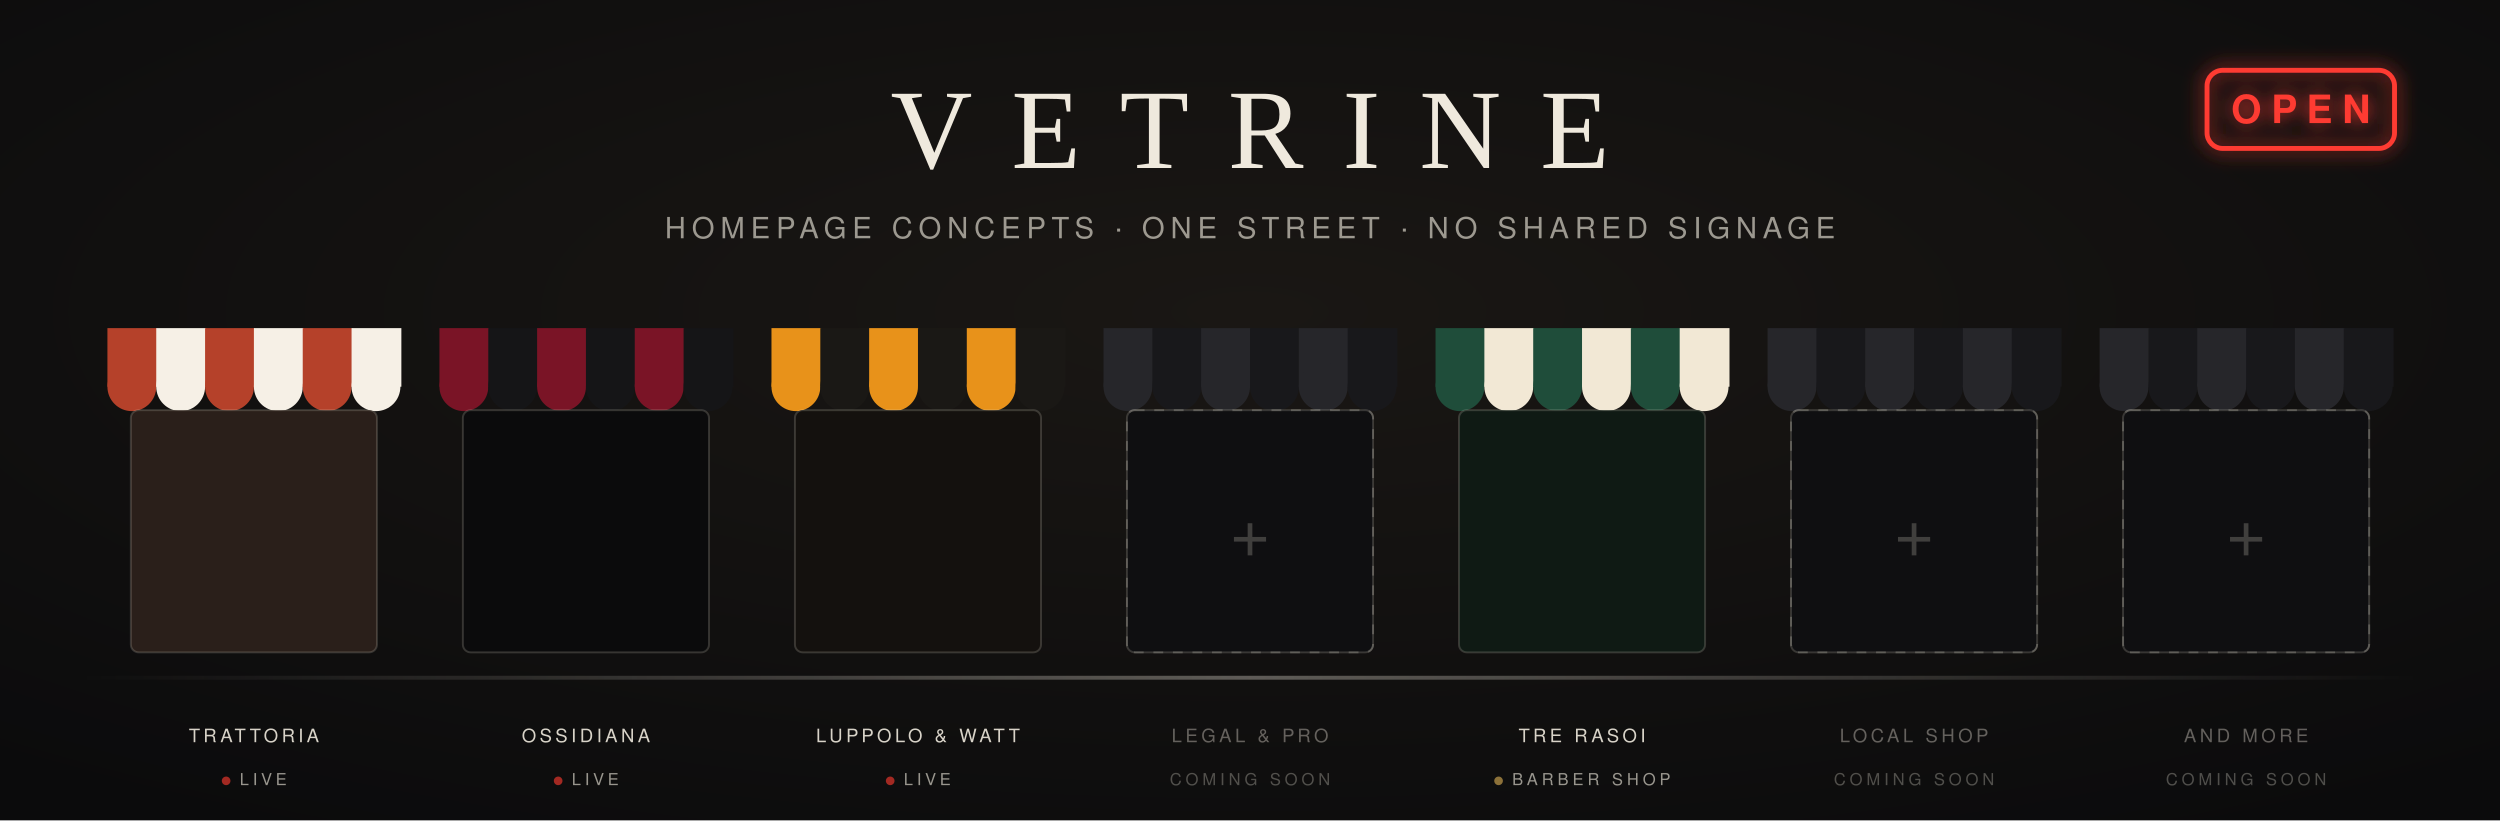
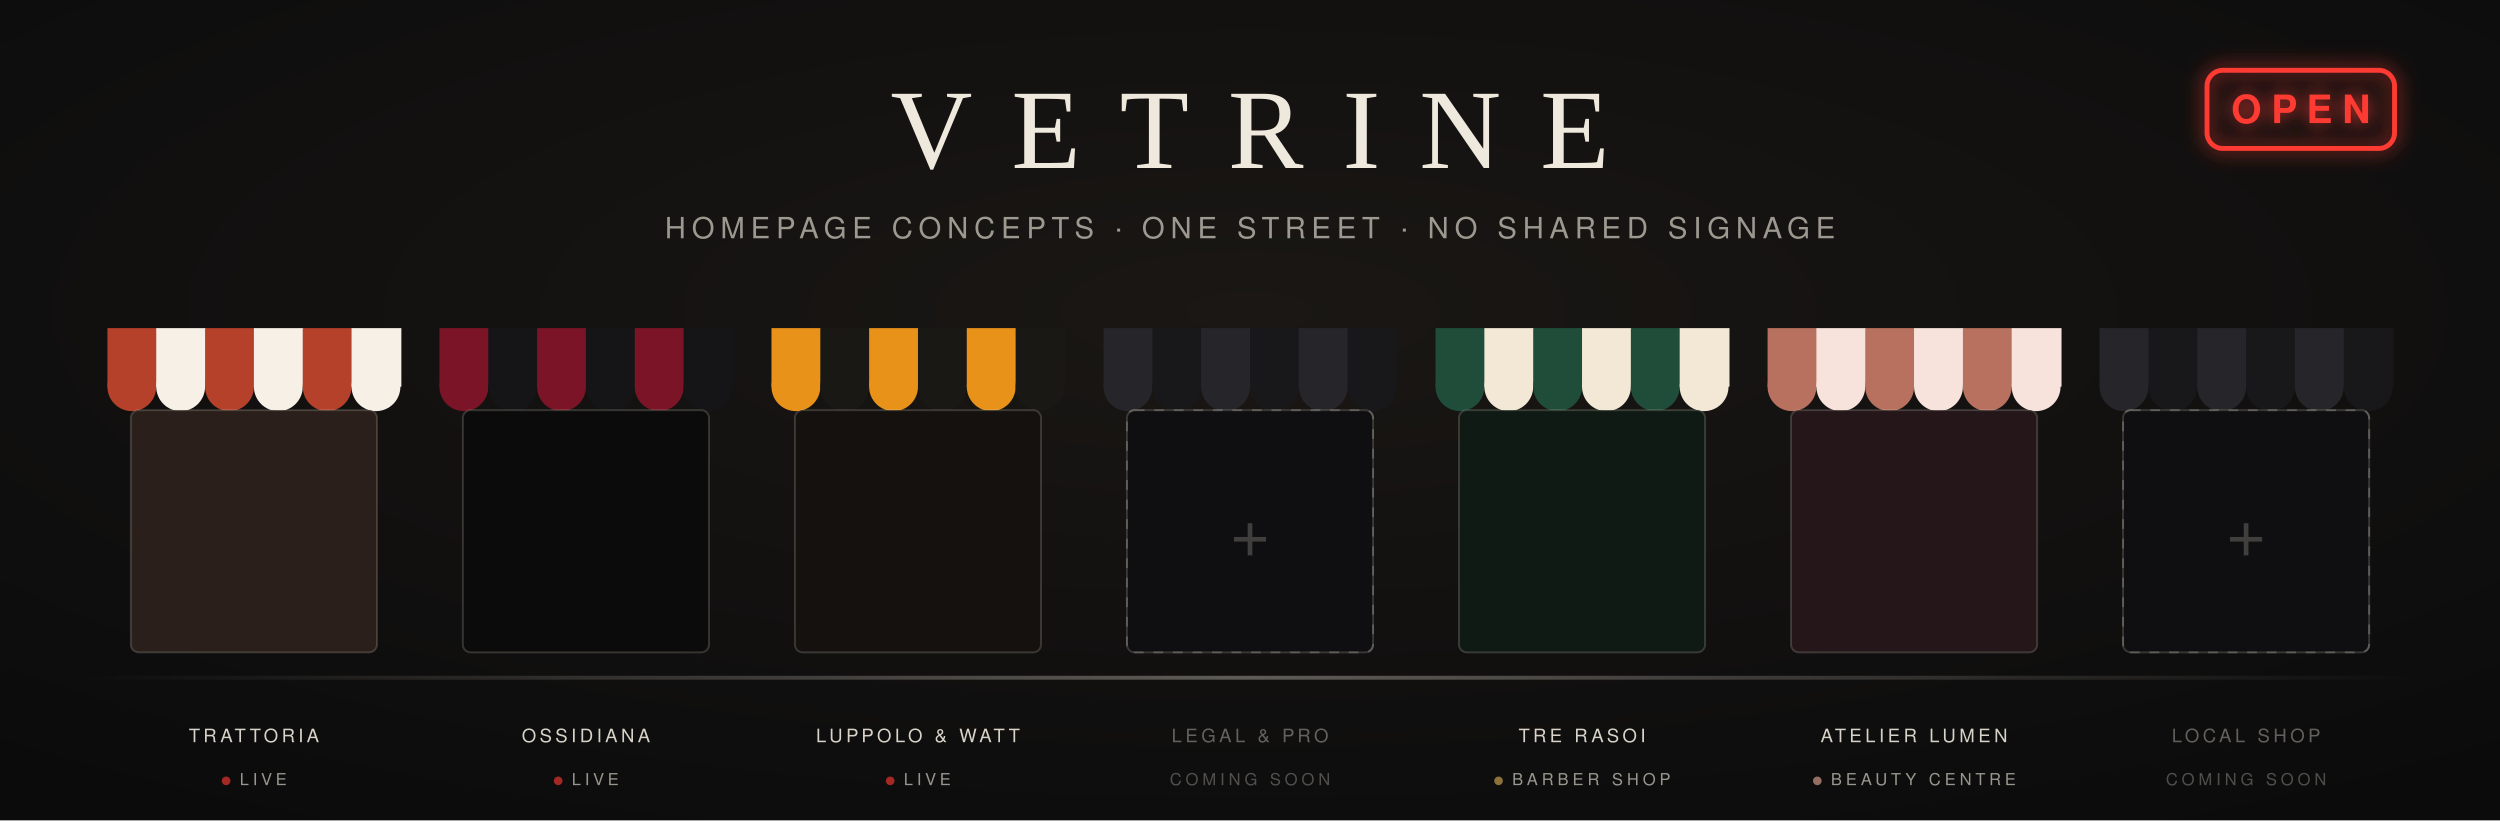
- <svg xmlns="http://www.w3.org/2000/svg" viewBox="0 0 1280 420" width="1280" height="420" role="img" aria-label="A street of shop fronts: Trattoria, Ossidiana, Luppolo &amp; Watt and Bottega Tre Rasoi are lit and open, three more windows are dark and coming soon.">
+ <svg xmlns="http://www.w3.org/2000/svg" viewBox="0 0 1280 420" width="1280" height="420" role="img" aria-label="A street of shop fronts: Trattoria, Ossidiana, Luppolo &amp; Watt, Bottega Tre Rasoi and Atelier Lumen are lit and open, two more windows are dark and coming soon.">
  <style>
  .serif{font-family:Georgia,'Times New Roman',serif}
  .sans{font-family:'Helvetica Neue',Helvetica,Arial,sans-serif}
  @keyframes on{from{opacity:0}to{opacity:1}}
  @keyframes pulse{0%,100%{opacity:.82}50%{opacity:1}}
  @keyframes sweep{from{transform:translateX(-46px)}to{transform:translateX(46px)}}
  @keyframes flick{0%,90%,100%{opacity:1}92%{opacity:.25}94%{opacity:1}96%{opacity:.4}97%{opacity:1}}
  @keyframes rise{from{opacity:0;transform:translateY(8px)}to{opacity:1;transform:none}}
  .lit{opacity:0;animation:on 1.4s ease-out forwards, pulse 5s 2s ease-in-out infinite}
  .beam{animation:sweep 6.5s ease-in-out infinite alternate}
  .neon{animation:flick 7s infinite}
  .title{animation:rise 1.2s .1s both}
  .sub{animation:rise 1.2s .5s both}
  @media (prefers-reduced-motion: reduce){*{animation:none!important}.lit{opacity:1}}
</style>
  <defs>
    <radialGradient id="vig" cx="50%" cy="38%" r="75%">
      <stop offset="0" stop-color="#1a1714" />
      <stop offset="1" stop-color="#0b0b0c" />
    </radialGradient>
    <linearGradient id="ground" x1="0" x2="1">
      <stop offset="0" stop-color="#efe9dd" stop-opacity="0" />
      <stop offset=".5" stop-color="#efe9dd" stop-opacity=".35" />
      <stop offset="1" stop-color="#efe9dd" stop-opacity="0" />
    </linearGradient>
    <linearGradient id="warm" x1="0" y1="0" x2="0" y2="1">
      <stop offset="0" stop-color="#f7dcae" />
      <stop offset="1" stop-color="#e2a05f" />
    </linearGradient>
    <radialGradient id="beam" cx="50%" cy="50%" r="50%">
      <stop offset="0" stop-color="#efe9dd" stop-opacity=".9" />
      <stop offset=".45" stop-color="#d2566b" stop-opacity=".35" />
      <stop offset="1" stop-color="#7a1426" stop-opacity="0" />
    </radialGradient>
    <filter id="neon" x="-40%" y="-80%" width="180%" height="260%">
      <feGaussianBlur stdDeviation="5" result="b" />
      <feMerge>
        <feMergeNode in="b" />
        <feMergeNode in="SourceGraphic" />
      </feMerge>
    </filter>
    <filter id="soft" x="-30%" y="-30%" width="160%" height="160%">
      <feGaussianBlur stdDeviation="14" />
    </filter>
+     <linearGradient id="rose" x1="0" y1="0" x2="0" y2="1">
+       <stop offset="0" stop-color="#fbe9df" />
+       <stop offset="1" stop-color="#f0c4b0" />
+     </linearGradient>
    <clipPath id="clipO">
      <rect x="0" y="0" width="0" height="0" rx="4" />
    </clipPath>
  </defs>
  <rect width="1280" height="420" fill="url(#vig)" />
  <text class="serif title" x="640.0" y="86" text-anchor="middle" fill="#efe9dd" font-size="58" letter-spacing="20">VETRINE</text>
  <text class="sans sub" x="640.0" y="122" text-anchor="middle" fill="#efe9dd" fill-opacity=".62" font-size="15" letter-spacing="3">HOMEPAGE CONCEPTS · ONE STREET · NO SHARED SIGNAGE</text>
  <g class="neon" filter="url(#neon)">
    <rect x="1130" y="36" width="96" height="40" rx="8" fill="none" stroke="#fe3b30" stroke-width="2.5" />
    <text class="sans" x="1178" y="63" text-anchor="middle" fill="#fe3b30" font-size="20" letter-spacing="5" font-weight="700">OPEN</text>
  </g>
  <rect x="55.0" y="168" width="25.5" height="30" fill="#b5412a" />
  <circle cx="67.5" cy="198" r="12.5" fill="#b5412a" />
  <rect x="80.0" y="168" width="25.5" height="30" fill="#f6f0e6" />
  <circle cx="92.5" cy="198" r="12.5" fill="#f6f0e6" />
  <rect x="105.0" y="168" width="25.5" height="30" fill="#b5412a" />
  <circle cx="117.5" cy="198" r="12.5" fill="#b5412a" />
  <rect x="130.0" y="168" width="25.5" height="30" fill="#f6f0e6" />
  <circle cx="142.5" cy="198" r="12.5" fill="#f6f0e6" />
  <rect x="155.0" y="168" width="25.5" height="30" fill="#b5412a" />
  <circle cx="167.5" cy="198" r="12.5" fill="#b5412a" />
  <rect x="180.0" y="168" width="25.5" height="30" fill="#f6f0e6" />
  <circle cx="192.5" cy="198" r="12.5" fill="#f6f0e6" />
  <rect x="67" y="210" width="126" height="124" rx="4" fill="#2a1f1a" />
  <g class="lit" style="animation-delay:0.5s,1.9s">
    <rect x="67" y="210" width="126" height="124" rx="4" fill="url(#warm)" />
    <line x1="130" y1="210" x2="130" y2="240" stroke="#5c4d43" stroke-width="2" />
    <path d="M113 258 Q130 232 147 258 Z" fill="#b5412a" />
    <ellipse cx="130" cy="260" rx="26" ry="4" fill="#fff6dc" opacity=".8" />
    <rect x="95" y="294" width="70" height="6" rx="2" fill="#5c3a22" />
    <rect x="103" y="300" width="5" height="26" fill="#5c3a22" />
    <rect x="152" y="300" width="5" height="26" fill="#5c3a22" />
    <circle cx="130" cy="288" r="8" fill="#fff" opacity=".9" />
  </g>
  <rect x="67" y="210" width="126" height="124" rx="4" fill="none" stroke="#efe9dd" stroke-opacity=".18" />
  <text class="sans" x="130" y="380" text-anchor="middle" fill="#efe9dd" fill-opacity=".9" font-size="9.5" letter-spacing="1.8">TRATTORIA</text>
  <text class="sans" x="130" y="402" text-anchor="middle" fill="#efe9dd" fill-opacity=".62" font-size="8.5" letter-spacing="2">
    <tspan fill="#fe3b30">●</tspan> LIVE</text>
  <rect x="225.0" y="168" width="25.5" height="30" fill="#7a1426" />
  <circle cx="237.5" cy="198" r="12.5" fill="#7a1426" />
  <rect x="250.0" y="168" width="25.5" height="30" fill="#151517" />
  <circle cx="262.5" cy="198" r="12.5" fill="#151517" />
  <rect x="275.0" y="168" width="25.5" height="30" fill="#7a1426" />
  <circle cx="287.5" cy="198" r="12.5" fill="#7a1426" />
  <rect x="300.0" y="168" width="25.5" height="30" fill="#151517" />
  <circle cx="312.5" cy="198" r="12.5" fill="#151517" />
  <rect x="325.0" y="168" width="25.5" height="30" fill="#7a1426" />
  <circle cx="337.5" cy="198" r="12.5" fill="#7a1426" />
  <rect x="350.0" y="168" width="25.5" height="30" fill="#151517" />
  <circle cx="362.5" cy="198" r="12.5" fill="#151517" />
  <rect x="237" y="210" width="126" height="124" rx="4" fill="#0b0b0c" />
  <g class="lit" style="animation-delay:1.0s,2.4s">
    <clipPath id="co">
      <rect x="237" y="210" width="126" height="124" rx="4" />
    </clipPath>
    <g clip-path="url(#co)">
      <rect x="237" y="210" width="126" height="124" fill="#0b0b0c" />
      <ellipse cx="300" cy="296" rx="44" ry="13" fill="#2a2a2d" />
      <g class="beam">
        <ellipse cx="300" cy="284" rx="62" ry="62" fill="url(#beam)" />
      </g>
      <ellipse cx="300" cy="290" rx="36" ry="10" fill="#efe9dd" opacity=".9" />
      <ellipse cx="300" cy="288" rx="12" ry="4" fill="#7a1426" />
    </g>
  </g>
  <rect x="237" y="210" width="126" height="124" rx="4" fill="none" stroke="#efe9dd" stroke-opacity=".18" />
  <text class="sans" x="300" y="380" text-anchor="middle" fill="#efe9dd" fill-opacity=".9" font-size="9.5" letter-spacing="1.8">OSSIDIANA</text>
  <text class="sans" x="300" y="402" text-anchor="middle" fill="#efe9dd" fill-opacity=".62" font-size="8.5" letter-spacing="2">
    <tspan fill="#fe3b30">●</tspan> LIVE</text>
  <rect x="395.0" y="168" width="25.5" height="30" fill="#e8921a" />
  <circle cx="407.5" cy="198" r="12.5" fill="#e8921a" />
  <rect x="420.0" y="168" width="25.5" height="30" fill="#1a1815" />
  <circle cx="432.5" cy="198" r="12.5" fill="#1a1815" />
  <rect x="445.0" y="168" width="25.5" height="30" fill="#e8921a" />
  <circle cx="457.5" cy="198" r="12.5" fill="#e8921a" />
  <rect x="470.0" y="168" width="25.5" height="30" fill="#1a1815" />
  <circle cx="482.5" cy="198" r="12.5" fill="#1a1815" />
  <rect x="495.0" y="168" width="25.5" height="30" fill="#e8921a" />
  <circle cx="507.5" cy="198" r="12.5" fill="#e8921a" />
  <rect x="520.0" y="168" width="25.5" height="30" fill="#1a1815" />
  <circle cx="532.5" cy="198" r="12.5" fill="#1a1815" />
  <rect x="407" y="210" width="126" height="124" rx="4" fill="#14110e" />
  <g class="lit" style="animation-delay:1.5s,2.9s">
    <rect x="407" y="210" width="126" height="124" rx="4" fill="#e8921a" />
    <path d="M443 252 h54 l-5 64 a5 5 0 0 1 -5 5 h-34 a5 5 0 0 1 -5 -5 z" fill="#f3b13d" stroke="#1a1815" stroke-width="4" stroke-linejoin="round" />
    <path d="M440 252 c0 -9 7 -13 13 -10 c3 -7 15 -7 18 0 c8 -4 15 1 16 10 z" fill="#f4e9d2" stroke="#1a1815" stroke-width="4" stroke-linejoin="round" />
    <path d="M474 266 l-12 20 h9 l-4 19 14 -25 h-9 z" fill="#1a1815" />
  </g>
  <rect x="407" y="210" width="126" height="124" rx="4" fill="none" stroke="#efe9dd" stroke-opacity=".18" />
  <text class="sans" x="470" y="380" text-anchor="middle" fill="#efe9dd" fill-opacity=".9" font-size="9.5" letter-spacing="1.8">LUPPOLO &amp; WATT</text>
  <text class="sans" x="470" y="402" text-anchor="middle" fill="#efe9dd" fill-opacity=".62" font-size="8.5" letter-spacing="2">
    <tspan fill="#fe3b30">●</tspan> LIVE</text>
  <rect x="565.0" y="168" width="25.5" height="30" fill="#26262a" />
  <circle cx="577.5" cy="198" r="12.5" fill="#26262a" />
  <rect x="590.0" y="168" width="25.5" height="30" fill="#18181b" />
  <circle cx="602.5" cy="198" r="12.5" fill="#18181b" />
  <rect x="615.0" y="168" width="25.5" height="30" fill="#26262a" />
  <circle cx="627.5" cy="198" r="12.5" fill="#26262a" />
  <rect x="640.0" y="168" width="25.5" height="30" fill="#18181b" />
  <circle cx="652.5" cy="198" r="12.5" fill="#18181b" />
  <rect x="665.0" y="168" width="25.5" height="30" fill="#26262a" />
  <circle cx="677.5" cy="198" r="12.5" fill="#26262a" />
  <rect x="690.0" y="168" width="25.5" height="30" fill="#18181b" />
  <circle cx="702.5" cy="198" r="12.5" fill="#18181b" />
  <rect x="577" y="210" width="126" height="124" rx="4" fill="#0f0f11" stroke="#efe9dd" stroke-opacity=".22" stroke-dasharray="5 5" />
  <text class="sans" x="640" y="284.0" text-anchor="middle" fill="#efe9dd" fill-opacity=".22" font-size="34" font-weight="200">+</text>
  <rect x="577" y="210" width="126" height="124" rx="4" fill="none" stroke="#efe9dd" stroke-opacity=".18" />
  <text class="sans" x="640" y="380" text-anchor="middle" fill="#efe9dd" fill-opacity=".38" font-size="9.5" letter-spacing="1.8">LEGAL &amp; PRO</text>
  <text class="sans" x="640" y="402" text-anchor="middle" fill="#efe9dd" fill-opacity=".3" font-size="8.5" letter-spacing="2">COMING SOON</text>
  <rect x="735.0" y="168" width="25.5" height="30" fill="#1f4d3a" />
  <circle cx="747.5" cy="198" r="12.5" fill="#1f4d3a" />
  <rect x="760.0" y="168" width="25.5" height="30" fill="#f2e8d5" />
  <circle cx="772.5" cy="198" r="12.5" fill="#f2e8d5" />
  <rect x="785.0" y="168" width="25.5" height="30" fill="#1f4d3a" />
  <circle cx="797.5" cy="198" r="12.5" fill="#1f4d3a" />
  <rect x="810.0" y="168" width="25.5" height="30" fill="#f2e8d5" />
  <circle cx="822.5" cy="198" r="12.5" fill="#f2e8d5" />
  <rect x="835.0" y="168" width="25.5" height="30" fill="#1f4d3a" />
  <circle cx="847.5" cy="198" r="12.5" fill="#1f4d3a" />
  <rect x="860.0" y="168" width="25.5" height="30" fill="#f2e8d5" />
  <circle cx="872.5" cy="198" r="12.5" fill="#f2e8d5" />
  <rect x="747" y="210" width="126" height="124" rx="4" fill="#0f1a14" />
  <g class="lit" style="animation-delay:2.0s,3.4s">
    <rect x="747" y="210" width="126" height="124" rx="4" fill="#f2e8d5" />
    <rect x="795" y="236" width="30" height="76" rx="14" fill="#1f4d3a" stroke="#143426" stroke-width="3" />
    <path d="M795 252 l30 -12 M795 268 l30 -12 M795 284 l30 -12 M795 300 l30 -12" stroke="#b8892f" stroke-width="7" />
    <rect x="791" y="230" width="38" height="12" rx="5" fill="#b8892f" />
    <rect x="791" y="306" width="38" height="12" rx="5" fill="#b8892f" />
  </g>
  <rect x="747" y="210" width="126" height="124" rx="4" fill="none" stroke="#efe9dd" stroke-opacity=".18" />
  <text class="sans" x="810" y="380" text-anchor="middle" fill="#efe9dd" fill-opacity=".9" font-size="9.5" letter-spacing="1.8">TRE RASOI</text>
  <text class="sans" x="810" y="402" text-anchor="middle" fill="#efe9dd" fill-opacity=".62" font-size="8.5" letter-spacing="2">
    <tspan fill="#d9ae55">●</tspan> BARBER SHOP</text>
-   <rect x="905.0" y="168" width="25.5" height="30" fill="#26262a" />
-   <circle cx="917.5" cy="198" r="12.5" fill="#26262a" />
-   <rect x="930.0" y="168" width="25.5" height="30" fill="#18181b" />
-   <circle cx="942.5" cy="198" r="12.5" fill="#18181b" />
-   <rect x="955.0" y="168" width="25.5" height="30" fill="#26262a" />
-   <circle cx="967.5" cy="198" r="12.5" fill="#26262a" />
-   <rect x="980.0" y="168" width="25.5" height="30" fill="#18181b" />
-   <circle cx="992.5" cy="198" r="12.5" fill="#18181b" />
-   <rect x="1005.0" y="168" width="25.5" height="30" fill="#26262a" />
-   <circle cx="1017.5" cy="198" r="12.5" fill="#26262a" />
-   <rect x="1030.0" y="168" width="25.5" height="30" fill="#18181b" />
-   <circle cx="1042.5" cy="198" r="12.5" fill="#18181b" />
-   <rect x="917" y="210" width="126" height="124" rx="4" fill="#0f0f11" stroke="#efe9dd" stroke-opacity=".22" stroke-dasharray="5 5" />
-   <text class="sans" x="980" y="284.0" text-anchor="middle" fill="#efe9dd" fill-opacity=".22" font-size="34" font-weight="200">+</text>
+   <rect x="905.0" y="168" width="25.5" height="30" fill="#b9715f" />
+   <circle cx="917.5" cy="198" r="12.5" fill="#b9715f" />
+   <rect x="930.0" y="168" width="25.5" height="30" fill="#f7e3dc" />
+   <circle cx="942.5" cy="198" r="12.5" fill="#f7e3dc" />
+   <rect x="955.0" y="168" width="25.5" height="30" fill="#b9715f" />
+   <circle cx="967.5" cy="198" r="12.5" fill="#b9715f" />
+   <rect x="980.0" y="168" width="25.5" height="30" fill="#f7e3dc" />
+   <circle cx="992.5" cy="198" r="12.5" fill="#f7e3dc" />
+   <rect x="1005.0" y="168" width="25.5" height="30" fill="#b9715f" />
+   <circle cx="1017.5" cy="198" r="12.5" fill="#b9715f" />
+   <rect x="1030.0" y="168" width="25.5" height="30" fill="#f7e3dc" />
+   <circle cx="1042.5" cy="198" r="12.5" fill="#f7e3dc" />
+   <rect x="917" y="210" width="126" height="124" rx="4" fill="#241619" />
+   <g class="lit" style="animation-delay:3.0s,4.4s">
+     <rect x="917" y="210" width="126" height="124" rx="4" fill="url(#rose)" />
+     <g fill="none" stroke-linecap="round">
+       <path d="M946 300 A34 34 0 0 1 1014 300" stroke="#b9715f" stroke-width="2.4" />
+       <path d="M952 300 A28 28 0 0 1 1008 300" stroke="#b9715f" stroke-width="2.4" />
+       <path d="M958 300 A22 22 0 0 1 1002 300" stroke="#b9715f" stroke-width="2.4" />
+       <path d="M936 308 Q980 292 1024 308" stroke="#241619" stroke-width="3" />
+     </g>
+     <circle cx="980" cy="256" r="3.2" fill="#b9715f" />
+     <rect x="960" y="318" width="40" height="3" rx="1.5" fill="#b9715f" opacity=".45" />
+   </g>
  <rect x="917" y="210" width="126" height="124" rx="4" fill="none" stroke="#efe9dd" stroke-opacity=".18" />
-   <text class="sans" x="980" y="380" text-anchor="middle" fill="#efe9dd" fill-opacity=".38" font-size="9.5" letter-spacing="1.8">LOCAL SHOP</text>
-   <text class="sans" x="980" y="402" text-anchor="middle" fill="#efe9dd" fill-opacity=".3" font-size="8.5" letter-spacing="2">COMING SOON</text>
+   <text class="sans" x="980" y="380" text-anchor="middle" fill="#efe9dd" fill-opacity=".9" font-size="9.5" letter-spacing="1.8">ATELIER LUMEN</text>
+   <text class="sans" x="980" y="402" text-anchor="middle" fill="#efe9dd" fill-opacity=".62" font-size="8.5" letter-spacing="2">
+     <tspan fill="#e7a994">●</tspan> BEAUTY CENTRE</text>
  <rect x="1075.0" y="168" width="25.5" height="30" fill="#26262a" />
  <circle cx="1087.5" cy="198" r="12.5" fill="#26262a" />
  <rect x="1100.0" y="168" width="25.5" height="30" fill="#18181b" />
  <circle cx="1112.5" cy="198" r="12.5" fill="#18181b" />
  <rect x="1125.0" y="168" width="25.5" height="30" fill="#26262a" />
  <circle cx="1137.5" cy="198" r="12.5" fill="#26262a" />
  <rect x="1150.0" y="168" width="25.5" height="30" fill="#18181b" />
  <circle cx="1162.5" cy="198" r="12.5" fill="#18181b" />
  <rect x="1175.0" y="168" width="25.5" height="30" fill="#26262a" />
  <circle cx="1187.5" cy="198" r="12.5" fill="#26262a" />
  <rect x="1200.0" y="168" width="25.5" height="30" fill="#18181b" />
  <circle cx="1212.5" cy="198" r="12.5" fill="#18181b" />
  <rect x="1087" y="210" width="126" height="124" rx="4" fill="#0f0f11" stroke="#efe9dd" stroke-opacity=".22" stroke-dasharray="5 5" />
  <text class="sans" x="1150" y="284.0" text-anchor="middle" fill="#efe9dd" fill-opacity=".22" font-size="34" font-weight="200">+</text>
  <rect x="1087" y="210" width="126" height="124" rx="4" fill="none" stroke="#efe9dd" stroke-opacity=".18" />
-   <text class="sans" x="1150" y="380" text-anchor="middle" fill="#efe9dd" fill-opacity=".38" font-size="9.5" letter-spacing="1.8">AND MORE</text>
+   <text class="sans" x="1150" y="380" text-anchor="middle" fill="#efe9dd" fill-opacity=".38" font-size="9.5" letter-spacing="1.8">LOCAL SHOP</text>
  <text class="sans" x="1150" y="402" text-anchor="middle" fill="#efe9dd" fill-opacity=".3" font-size="8.5" letter-spacing="2">COMING SOON</text>
  <rect x="40" y="346" width="1200" height="2" fill="url(#ground)" />
  <rect x="0" y="348" width="1280" height="72" fill="#0b0b0c" fill-opacity=".0" />
</svg>
